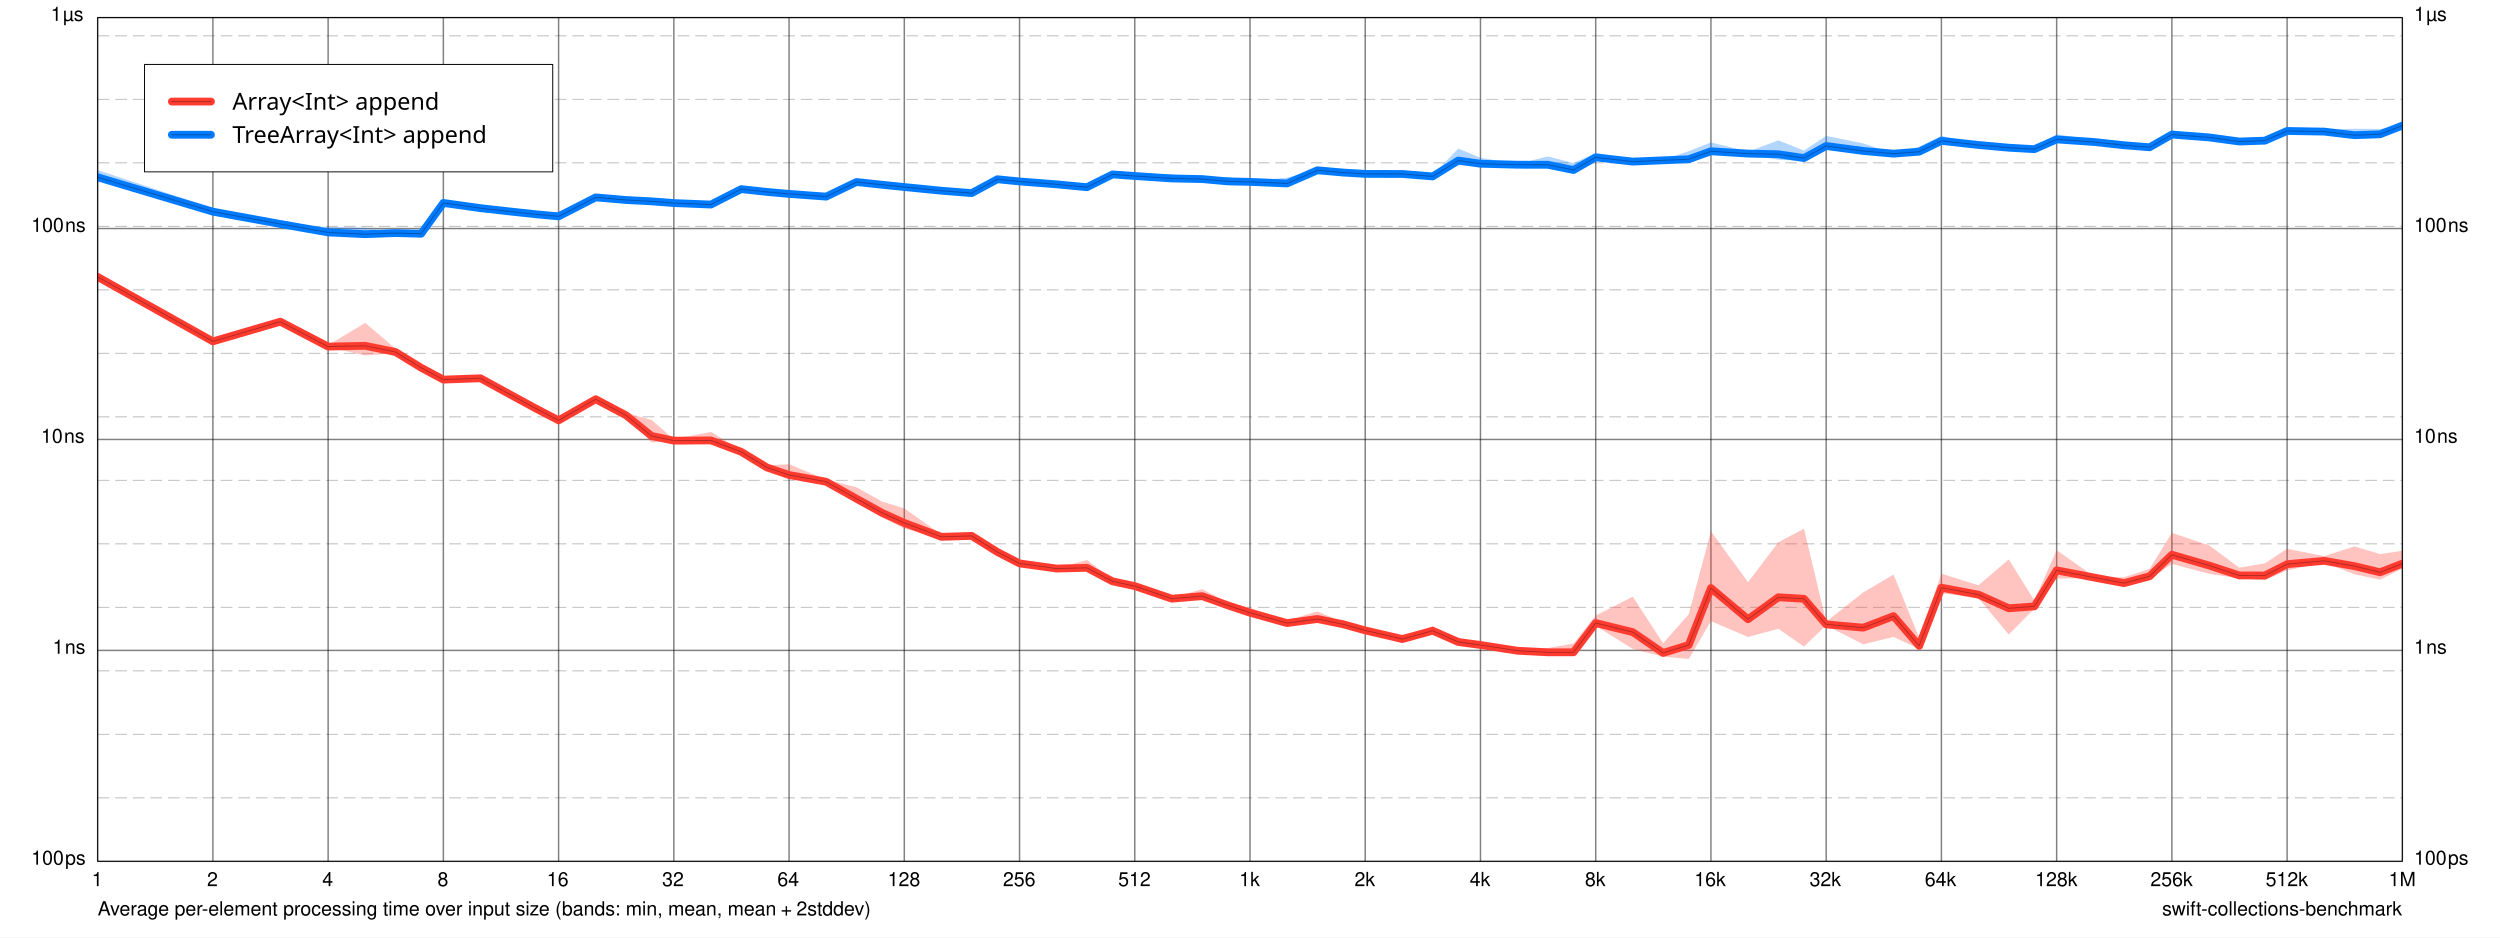
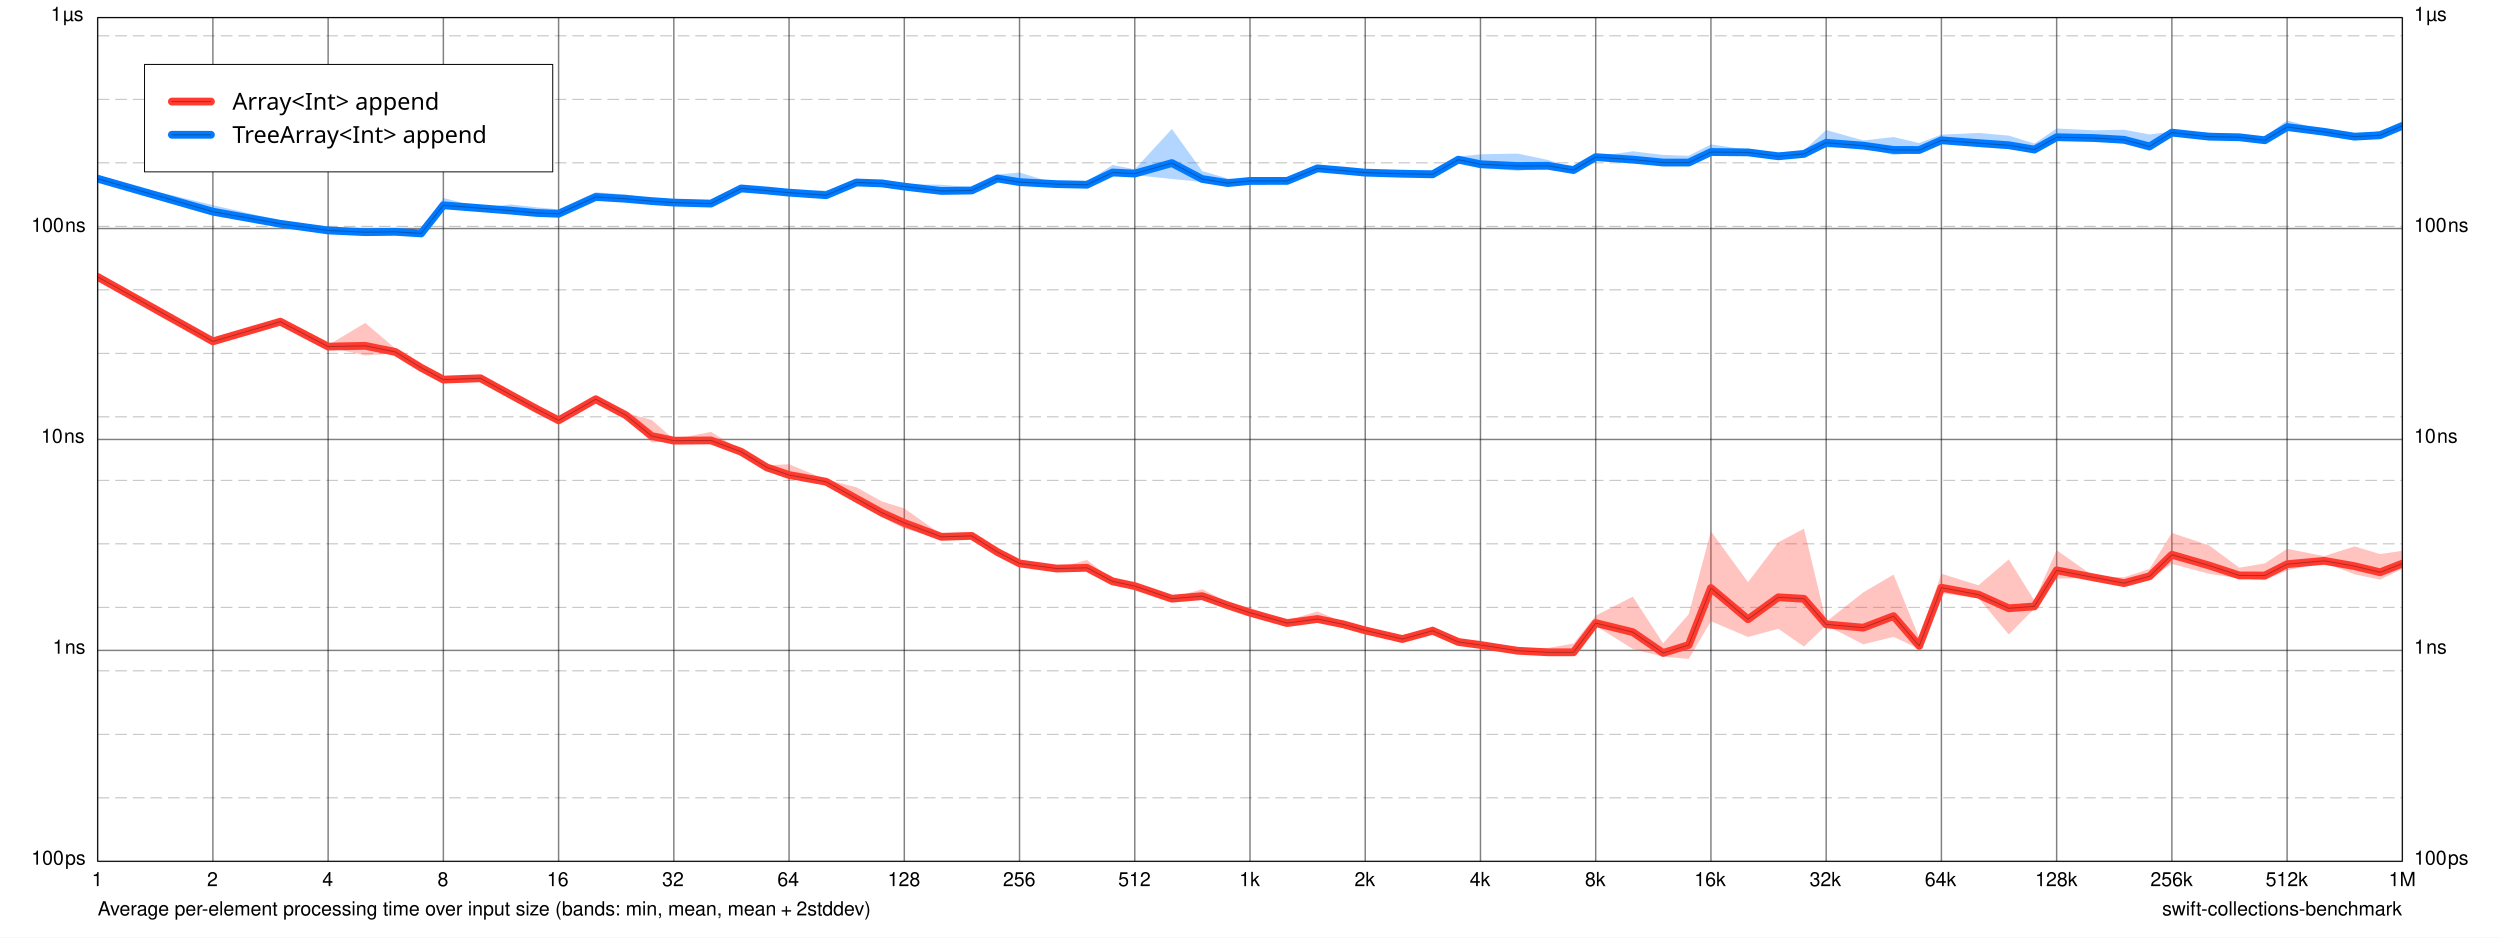
<svg xmlns="http://www.w3.org/2000/svg" xmlns:xlink="http://www.w3.org/1999/xlink" width="1280.0px" height="480.0px" viewBox="0.0 0.0 1280.0 480.0" version="1.1">
  <path d="M 0 0 L 0 480 L 1280 480 L 1280 0 z" fill="#FFFFFF" fill-opacity="1.0" stroke="none" />
  <text x="50" y="468.7" font-family="Helvetica" font-size="10" font-weight="normal" font-style="normal" fill="#000000" fill-opacity="1">Average per-element processing time over input size (bands: min, mean, mean + 2stddev)</text>
  <a xlink:href="https://github.com/apple/swift-collections-benchmark">
    <text x="1107" y="468.7" font-family="Helvetica" font-size="10" font-weight="normal" font-style="normal" fill="#000000" fill-opacity="1">swift-collections-benchmark</text>
  </a>
  <path d="M 50 9 L 50 441" fill="none" stroke-width="0.75" stroke="#000000" stroke-opacity="0.498" stroke-linecap="butt" stroke-linejoin="round" />
  <text x="47" y="453.7" font-family="Helvetica" font-size="10" font-weight="normal" font-style="normal" fill="#000000" fill-opacity="1">1</text>
  <path d="M 109 9 L 109 441" fill="none" stroke-width="0.75" stroke="#000000" stroke-opacity="0.498" stroke-linecap="butt" stroke-linejoin="round" />
  <text x="106" y="453.7" font-family="Helvetica" font-size="10" font-weight="normal" font-style="normal" fill="#000000" fill-opacity="1">2</text>
  <path d="M 168 9 L 168 441" fill="none" stroke-width="0.75" stroke="#000000" stroke-opacity="0.498" stroke-linecap="butt" stroke-linejoin="round" />
  <text x="165" y="453.7" font-family="Helvetica" font-size="10" font-weight="normal" font-style="normal" fill="#000000" fill-opacity="1">4</text>
  <path d="M 227 9 L 227 441" fill="none" stroke-width="0.75" stroke="#000000" stroke-opacity="0.498" stroke-linecap="butt" stroke-linejoin="round" />
  <text x="224" y="453.7" font-family="Helvetica" font-size="10" font-weight="normal" font-style="normal" fill="#000000" fill-opacity="1">8</text>
  <path d="M 286 9 L 286 441" fill="none" stroke-width="0.75" stroke="#000000" stroke-opacity="0.498" stroke-linecap="butt" stroke-linejoin="round" />
  <text x="280" y="453.7" font-family="Helvetica" font-size="10" font-weight="normal" font-style="normal" fill="#000000" fill-opacity="1">16</text>
  <path d="M 345 9 L 345 441" fill="none" stroke-width="0.75" stroke="#000000" stroke-opacity="0.498" stroke-linecap="butt" stroke-linejoin="round" />
  <text x="339" y="453.7" font-family="Helvetica" font-size="10" font-weight="normal" font-style="normal" fill="#000000" fill-opacity="1">32</text>
  <path d="M 404 9 L 404 441" fill="none" stroke-width="0.75" stroke="#000000" stroke-opacity="0.498" stroke-linecap="butt" stroke-linejoin="round" />
  <text x="398" y="453.7" font-family="Helvetica" font-size="10" font-weight="normal" font-style="normal" fill="#000000" fill-opacity="1">64</text>
  <path d="M 463 9 L 463 441" fill="none" stroke-width="0.75" stroke="#000000" stroke-opacity="0.498" stroke-linecap="butt" stroke-linejoin="round" />
  <text x="454.5" y="453.7" font-family="Helvetica" font-size="10" font-weight="normal" font-style="normal" fill="#000000" fill-opacity="1">128</text>
  <path d="M 522 9 L 522 441" fill="none" stroke-width="0.75" stroke="#000000" stroke-opacity="0.498" stroke-linecap="butt" stroke-linejoin="round" />
  <text x="513.5" y="453.7" font-family="Helvetica" font-size="10" font-weight="normal" font-style="normal" fill="#000000" fill-opacity="1">256</text>
  <path d="M 581 9 L 581 441" fill="none" stroke-width="0.75" stroke="#000000" stroke-opacity="0.498" stroke-linecap="butt" stroke-linejoin="round" />
  <text x="572.5" y="453.7" font-family="Helvetica" font-size="10" font-weight="normal" font-style="normal" fill="#000000" fill-opacity="1">512</text>
  <path d="M 640 9 L 640 441" fill="none" stroke-width="0.75" stroke="#000000" stroke-opacity="0.498" stroke-linecap="butt" stroke-linejoin="round" />
  <text x="634.5" y="453.7" font-family="Helvetica" font-size="10" font-weight="normal" font-style="normal" fill="#000000" fill-opacity="1">1k</text>
  <path d="M 699 9 L 699 441" fill="none" stroke-width="0.75" stroke="#000000" stroke-opacity="0.498" stroke-linecap="butt" stroke-linejoin="round" />
  <text x="693.5" y="453.7" font-family="Helvetica" font-size="10" font-weight="normal" font-style="normal" fill="#000000" fill-opacity="1">2k</text>
  <path d="M 758 9 L 758 441" fill="none" stroke-width="0.75" stroke="#000000" stroke-opacity="0.498" stroke-linecap="butt" stroke-linejoin="round" />
  <text x="752.5" y="453.7" font-family="Helvetica" font-size="10" font-weight="normal" font-style="normal" fill="#000000" fill-opacity="1">4k</text>
  <path d="M 817 9 L 817 441" fill="none" stroke-width="0.75" stroke="#000000" stroke-opacity="0.498" stroke-linecap="butt" stroke-linejoin="round" />
  <text x="811.5" y="453.7" font-family="Helvetica" font-size="10" font-weight="normal" font-style="normal" fill="#000000" fill-opacity="1">8k</text>
  <path d="M 876 9 L 876 441" fill="none" stroke-width="0.75" stroke="#000000" stroke-opacity="0.498" stroke-linecap="butt" stroke-linejoin="round" />
  <text x="867.5" y="453.7" font-family="Helvetica" font-size="10" font-weight="normal" font-style="normal" fill="#000000" fill-opacity="1">16k</text>
  <path d="M 935 9 L 935 441" fill="none" stroke-width="0.75" stroke="#000000" stroke-opacity="0.498" stroke-linecap="butt" stroke-linejoin="round" />
  <text x="926.5" y="453.7" font-family="Helvetica" font-size="10" font-weight="normal" font-style="normal" fill="#000000" fill-opacity="1">32k</text>
  <path d="M 994 9 L 994 441" fill="none" stroke-width="0.75" stroke="#000000" stroke-opacity="0.498" stroke-linecap="butt" stroke-linejoin="round" />
  <text x="985.5" y="453.7" font-family="Helvetica" font-size="10" font-weight="normal" font-style="normal" fill="#000000" fill-opacity="1">64k</text>
  <path d="M 1053 9 L 1053 441" fill="none" stroke-width="0.75" stroke="#000000" stroke-opacity="0.498" stroke-linecap="butt" stroke-linejoin="round" />
  <text x="1042" y="453.7" font-family="Helvetica" font-size="10" font-weight="normal" font-style="normal" fill="#000000" fill-opacity="1">128k</text>
  <path d="M 1112 9 L 1112 441" fill="none" stroke-width="0.75" stroke="#000000" stroke-opacity="0.498" stroke-linecap="butt" stroke-linejoin="round" />
  <text x="1101" y="453.7" font-family="Helvetica" font-size="10" font-weight="normal" font-style="normal" fill="#000000" fill-opacity="1">256k</text>
  <path d="M 1171 9 L 1171 441" fill="none" stroke-width="0.75" stroke="#000000" stroke-opacity="0.498" stroke-linecap="butt" stroke-linejoin="round" />
  <text x="1160" y="453.7" font-family="Helvetica" font-size="10" font-weight="normal" font-style="normal" fill="#000000" fill-opacity="1">512k</text>
  <path d="M 1230 9 L 1230 441" fill="none" stroke-width="0.75" stroke="#000000" stroke-opacity="0.498" stroke-linecap="butt" stroke-linejoin="round" />
  <text x="1223" y="453.7" font-family="Helvetica" font-size="10" font-weight="normal" font-style="normal" fill="#000000" fill-opacity="1">1M</text>
  <path d="M 50 441 L 1230 441" fill="none" stroke-width="0.75" stroke="#000000" stroke-opacity="0.498" stroke-linecap="butt" stroke-linejoin="round" />
  <text x="16" y="442.7" font-family="Helvetica" font-size="10" font-weight="normal" font-style="normal" fill="#000000" fill-opacity="1">100 ps</text>
  <text x="1236" y="442.7" font-family="Helvetica" font-size="10" font-weight="normal" font-style="normal" fill="#000000" fill-opacity="1">100 ps</text>
  <path d="M 50 333 L 1230 333" fill="none" stroke-width="0.75" stroke="#000000" stroke-opacity="0.498" stroke-linecap="butt" stroke-linejoin="round" />
  <text x="27" y="334.7" font-family="Helvetica" font-size="10" font-weight="normal" font-style="normal" fill="#000000" fill-opacity="1">1 ns</text>
  <text x="1236" y="334.7" font-family="Helvetica" font-size="10" font-weight="normal" font-style="normal" fill="#000000" fill-opacity="1">1 ns</text>
  <path d="M 50 225 L 1230 225" fill="none" stroke-width="0.75" stroke="#000000" stroke-opacity="0.498" stroke-linecap="butt" stroke-linejoin="round" />
  <text x="21" y="226.7" font-family="Helvetica" font-size="10" font-weight="normal" font-style="normal" fill="#000000" fill-opacity="1">10 ns</text>
  <text x="1236" y="226.7" font-family="Helvetica" font-size="10" font-weight="normal" font-style="normal" fill="#000000" fill-opacity="1">10 ns</text>
  <path d="M 50 117 L 1230 117" fill="none" stroke-width="0.75" stroke="#000000" stroke-opacity="0.498" stroke-linecap="butt" stroke-linejoin="round" />
  <text x="16" y="118.7" font-family="Helvetica" font-size="10" font-weight="normal" font-style="normal" fill="#000000" fill-opacity="1">100 ns</text>
  <text x="1236" y="118.7" font-family="Helvetica" font-size="10" font-weight="normal" font-style="normal" fill="#000000" fill-opacity="1">100 ns</text>
  <path d="M 50 9 L 1230 9" fill="none" stroke-width="0.75" stroke="#000000" stroke-opacity="0.498" stroke-linecap="butt" stroke-linejoin="round" />
  <text x="26" y="10.7" font-family="Helvetica" font-size="10" font-weight="normal" font-style="normal" fill="#000000" fill-opacity="1">1 µs</text>
  <text x="1236" y="10.7" font-family="Helvetica" font-size="10" font-weight="normal" font-style="normal" fill="#000000" fill-opacity="1">1 µs</text>
  <path d="M 50 408.49 L 1230 408.49" fill="none" stroke-width="0.5" stroke="#000000" stroke-opacity="0.259" stroke-linecap="butt" stroke-linejoin="round" stroke-dasharray="6 3" stroke-dashoffset="0" />
  <path d="M 50 375.98 L 1230 375.98" fill="none" stroke-width="0.5" stroke="#000000" stroke-opacity="0.259" stroke-linecap="butt" stroke-linejoin="round" stroke-dasharray="6 3" stroke-dashoffset="0" />
  <path d="M 50 343.47 L 1230 343.47" fill="none" stroke-width="0.5" stroke="#000000" stroke-opacity="0.259" stroke-linecap="butt" stroke-linejoin="round" stroke-dasharray="6 3" stroke-dashoffset="0" />
  <path d="M 50 310.96 L 1230 310.96" fill="none" stroke-width="0.5" stroke="#000000" stroke-opacity="0.259" stroke-linecap="butt" stroke-linejoin="round" stroke-dasharray="6 3" stroke-dashoffset="0" />
  <path d="M 50 278.44 L 1230 278.44" fill="none" stroke-width="0.5" stroke="#000000" stroke-opacity="0.259" stroke-linecap="butt" stroke-linejoin="round" stroke-dasharray="6 3" stroke-dashoffset="0" />
  <path d="M 50 245.93 L 1230 245.93" fill="none" stroke-width="0.5" stroke="#000000" stroke-opacity="0.259" stroke-linecap="butt" stroke-linejoin="round" stroke-dasharray="6 3" stroke-dashoffset="0" />
  <path d="M 50 213.42 L 1230 213.42" fill="none" stroke-width="0.5" stroke="#000000" stroke-opacity="0.259" stroke-linecap="butt" stroke-linejoin="round" stroke-dasharray="6 3" stroke-dashoffset="0" />
  <path d="M 50 180.91 L 1230 180.91" fill="none" stroke-width="0.5" stroke="#000000" stroke-opacity="0.259" stroke-linecap="butt" stroke-linejoin="round" stroke-dasharray="6 3" stroke-dashoffset="0" />
  <path d="M 50 148.4 L 1230 148.4" fill="none" stroke-width="0.5" stroke="#000000" stroke-opacity="0.259" stroke-linecap="butt" stroke-linejoin="round" stroke-dasharray="6 3" stroke-dashoffset="0" />
  <path d="M 50 115.89 L 1230 115.89" fill="none" stroke-width="0.5" stroke="#000000" stroke-opacity="0.259" stroke-linecap="butt" stroke-linejoin="round" stroke-dasharray="6 3" stroke-dashoffset="0" />
  <path d="M 50 83.376 L 1230 83.376" fill="none" stroke-width="0.5" stroke="#000000" stroke-opacity="0.259" stroke-linecap="butt" stroke-linejoin="round" stroke-dasharray="6 3" stroke-dashoffset="0" />
  <path d="M 50 50.865 L 1230 50.865" fill="none" stroke-width="0.5" stroke="#000000" stroke-opacity="0.259" stroke-linecap="butt" stroke-linejoin="round" stroke-dasharray="6 3" stroke-dashoffset="0" />
  <path d="M 50 18.354 L 1230 18.354" fill="none" stroke-width="0.5" stroke="#000000" stroke-opacity="0.259" stroke-linecap="butt" stroke-linejoin="round" stroke-dasharray="6 3" stroke-dashoffset="0" />
  <path d="M 74 33 L 74 88 L 283 88 L 283 33 z" fill="#FFFFFF" fill-opacity="1.0" stroke="none" />
  <clipPath id="clip-0">
    <path d="M 50 9 L 50 441 L 1230 441 L 1230 9 z" />
  </clipPath>
  <g clip-path="url(#clip-0)">
-     <path d="M 50 87.107L 109 106.56L 143.51 114.59L 168 116.2L 186.99 116.62L 202.51 119.08L 215.63 119.09L 227 103.75L 245.99 106.34L 261.51 108.3L 274.63 109.62L 286 108.32L 304.99 100.8L 320.51 101.6L 333.63 103.04L 345 103.88L 363.99 104.62L 379.51 96.645L 392.63 98.102L 404 99.162L 422.99 100.22L 438.51 92.901L 451.63 94.158L 463 95.031L 481.99 97.311L 497.51 97.481L 510.63 91.257L 522 92.624L 540.99 93.548L 556.51 93.725L 569.63 88.758L 581 89.776L 599.99 89.232L 615.51 91.603L 628.63 90.542L 640 92.773L 658.99 90.961L 674.51 86.639L 687.63 86.494L 699 87.414L 717.99 88.633L 733.51 89.699L 746.63 76.063L 758 80.775L 776.99 83.895L 792.51 80.09L 805.63 83.472L 817 78.377L 835.99 81.531L 851.51 81.86L 864.63 77.405L 876 72.917L 894.99 77.683L 910.51 71.863L 923.63 77.08L 935 69.567L 953.99 73.42L 969.51 78.533L 982.63 75.096L 994 69.542L 1013 73.963L 1028.5 74.799L 1041.6 75.473L 1053 68.762L 1072 71.648L 1087.5 72.708L 1100.6 74.792L 1112 66.679L 1131 70.278L 1146.5 71.831L 1159.6 71.07L 1171 65.914L 1190 66.315L 1205.5 65.913L 1218.6 66.065L 1230 64.146L 1230 64.357L 1218.6 69.741L 1205.5 70.452L 1190 67.769L 1171 67.47L 1159.6 72.362L 1146.5 72.684L 1131 70.366L 1112 69.704L 1100.6 75.624L 1087.5 74.964L 1072 73.065L 1053 72.335L 1041.6 76.694L 1028.5 75.928L 1013 74.322L 994 73.072L 982.63 78.607L 969.51 78.721L 953.99 78.753L 935 76.719L 923.63 82.376L 910.51 81.777L 894.99 78.978L 876 79.166L 864.63 83.071L 851.51 82.17L 835.99 83.173L 817 81.368L 805.63 88.364L 792.51 85.987L 776.99 84.491L 758 84.956L 746.63 84.607L 733.51 90.55L 717.99 89.233L 699 89.605L 687.63 89.017L 674.51 87.379L 658.99 95.024L 640 93.231L 628.63 93.726L 615.51 91.712L 599.99 92.133L 581 90.243L 569.63 89.499L 556.51 96.625L 540.99 94.681L 522 93.005L 510.63 91.949L 497.51 99.374L 481.99 97.779L 463 96.023L 451.63 94.757L 438.51 93.288L 422.99 100.83L 404 99.318L 392.63 98.32L 379.51 96.898L 363.99 104.77L 345 104L 333.63 103.12L 320.51 102.68L 304.99 101.15L 286 111.68L 274.63 109.78L 261.51 108.33L 245.99 106.64L 227 103.97L 215.63 119.88L 202.51 119.41L 186.99 121.12L 168 120.03L 143.51 114.71L 109 109.02L 50 92.112" fill="#007AFF" fill-opacity="0.302" stroke="none" />
+     <path d="M 50 90.69L 109 105.04L 143.51 112.87L 168 116.46L 186.99 117.4L 202.51 116.73L 215.63 118.24L 227 101.3L 245.99 106.42L 261.51 104.68L 274.63 106.16L 286 107.18L 304.99 98.438L 320.51 99.606L 333.63 101.69L 345 102.06L 363.99 102.71L 379.51 95.794L 392.63 95.871L 404 97.144L 422.99 97.584L 438.51 92.803L 451.63 91.867L 463 94.306L 481.99 94.592L 497.51 95.848L 510.63 89.302L 522 88.337L 540.99 94.038L 556.51 93.029L 569.63 84.482L 581 86.678L 599.99 66.042L 615.51 87.53L 628.63 91.43L 640 91.81L 658.99 91.994L 674.51 85.04L 687.63 86.045L 699 87.902L 717.99 86.939L 733.51 87.043L 746.63 80.192L 758 78.996L 776.99 78.626L 792.51 81.871L 805.63 86.101L 817 80.216L 835.99 77.461L 851.51 79.314L 864.63 79.746L 876 73.928L 894.99 76.71L 910.51 78.139L 923.63 76.987L 935 66.574L 953.99 71.892L 969.51 70.17L 982.63 73.218L 994 68.929L 1013 68.068L 1028.5 69.431L 1041.6 73.507L 1053 65.771L 1072 66.722L 1087.5 66.422L 1100.6 68.857L 1112 67.346L 1131 67.89L 1146.5 69.696L 1159.6 69.914L 1171 61.657L 1190 66.738L 1205.5 69.665L 1218.6 66.991L 1230 63.054L 1230 64.934L 1218.6 70.084L 1205.5 70.078L 1190 67.77L 1171 66.293L 1159.6 72.499L 1146.5 70.485L 1131 70.732L 1112 68.092L 1100.6 77.318L 1087.5 73.533L 1072 72.148L 1053 71.949L 1041.6 77.709L 1028.5 76.242L 1013 75.26L 994 72.909L 982.63 78.152L 969.51 79.344L 953.99 75.549L 935 75.615L 923.63 79.456L 910.51 80.709L 894.99 78.489L 876 79.302L 864.63 84.54L 851.51 84.69L 835.99 83.314L 817 80.532L 805.63 87.413L 792.51 85.988L 776.99 87.463L 758 86.018L 746.63 82.31L 733.51 90.057L 717.99 89.69L 699 88.558L 687.63 87.796L 674.51 86.621L 658.99 92.855L 640 92.937L 628.63 94.584L 615.51 93.193L 599.99 91.633L 581 89.675L 569.63 89.749L 556.51 95.153L 540.99 94.35L 522 95.101L 510.63 92.16L 497.51 98.144L 481.99 98.938L 463 95.988L 451.63 94.666L 438.51 93.655L 422.99 100.81L 404 99.174L 392.63 98.162L 379.51 96.734L 363.99 104.8L 345 104.32L 333.63 103.41L 320.51 102.59L 304.99 101.72L 286 110.28L 274.63 110.07L 261.51 108.99L 245.99 106.66L 227 106.53L 215.63 119.97L 202.51 119.41L 186.99 119.41L 168 118.54L 143.51 115.21L 109 109.6L 50 91.768" fill="#007AFF" fill-opacity="0.302" stroke="none" />
    <path d="M 50 139.49L 109 174.79L 143.51 164.43L 168 176.71L 186.99 165.33L 202.51 178.5L 215.63 187.75L 227 193.29L 245.99 193.11L 261.51 201.76L 274.63 208.61L 286 214.94L 304.99 202.75L 320.51 211.4L 333.63 215.01L 345 224.92L 363.99 221.1L 379.51 230.6L 392.63 238.24L 404 237.68L 422.99 245.57L 438.51 249.51L 451.63 256.8L 463 260.31L 481.99 273.72L 497.51 273.43L 510.63 281.04L 522 286.9L 540.99 290.99L 556.51 286.71L 569.63 296.86L 581 298.62L 599.99 306.09L 615.51 301.68L 628.63 308.34L 640 311.22L 658.99 317.68L 674.51 313.06L 687.63 318.58L 699 322.45L 717.99 326.84L 733.51 320.63L 746.63 327.95L 758 329.85L 776.99 332.75L 792.51 331.76L 805.63 329.52L 817 315.2L 835.99 305.49L 851.51 329.39L 864.63 314.48L 876 272.03L 894.99 298.09L 910.51 277.65L 923.63 270.7L 935 318.33L 953.99 303.3L 969.51 294.2L 982.63 326.54L 994 293.74L 1013 299.66L 1028.5 286.43L 1041.6 307.48L 1053 281.7L 1072 295.05L 1087.5 295.6L 1100.6 291.26L 1112 272.87L 1131 279.18L 1146.5 290.65L 1159.6 288.44L 1171 280.99L 1190 284.73L 1205.5 279.75L 1218.6 283.7L 1230 281.98L 1230 291.13L 1218.6 296.8L 1205.5 294.03L 1190 288.02L 1171 292L 1159.6 297.06L 1146.5 296.11L 1131 293.79L 1112 288.7L 1100.6 296.45L 1087.5 299.66L 1072 295.88L 1053 296.27L 1041.6 311.59L 1028.5 324.88L 1013 306.28L 994 303.72L 982.63 332.25L 969.51 326.09L 953.99 329.89L 935 320.16L 923.63 331.04L 910.51 321.92L 894.99 326.13L 876 318.05L 864.63 337.38L 851.51 336.19L 835.99 332.26L 817 320.42L 805.63 335.65L 792.51 334.78L 776.99 333.33L 758 330.36L 746.63 328.94L 733.51 323.77L 717.99 327.31L 699 322.89L 687.63 319.98L 674.51 318.37L 658.99 319.51L 640 314.63L 628.63 310.52L 615.51 306.54L 599.99 306.68L 581 300.6L 569.63 297.95L 556.51 292.21L 540.99 291.13L 522 289.03L 510.63 283.18L 497.51 274.7L 481.99 275.26L 463 270.68L 451.63 264.82L 438.51 257.59L 422.99 247.04L 404 245.32L 392.63 239.72L 379.51 231.6L 363.99 227.15L 345 225.86L 333.63 226.53L 320.51 213.06L 304.99 205.02L 286 215.32L 274.63 209.56L 261.51 202.33L 245.99 193.88L 227 194.74L 215.63 188.48L 202.51 180.86L 186.99 182.02L 168 177.73L 143.51 164.78L 109 174.79L 50 142.62" fill="#FF3B30" fill-opacity="0.302" stroke="none" />
-     <path d="M 50 90.752L 109 108.37L 143.51 114.68L 168 119L 186.99 119.9L 202.51 119.32L 215.63 119.67L 227 103.91L 245.99 106.57L 261.51 108.32L 274.63 109.74L 286 110.78L 304.99 101.06L 320.51 102.4L 333.63 103.09L 345 103.97L 363.99 104.73L 379.51 96.832L 392.63 98.263L 404 99.277L 422.99 100.67L 438.51 93.187L 451.63 94.6L 463 95.762L 481.99 97.656L 497.51 98.872L 510.63 91.767L 522 92.905L 540.99 94.382L 556.51 95.85L 569.63 89.304L 581 90.12L 599.99 91.358L 615.51 91.683L 628.63 92.873L 640 93.111L 658.99 93.928L 674.51 87.184L 687.63 88.345L 699 89.023L 717.99 89.075L 733.51 90.326L 746.63 82.221L 758 83.828L 776.99 84.334L 792.51 84.374L 805.63 87.036L 817 80.568L 835.99 82.739L 851.51 82.089L 864.63 81.524L 876 77.452L 894.99 78.637L 910.51 78.979L 923.63 80.934L 935 74.743L 953.99 77.3L 969.51 78.672L 982.63 77.664L 994 72.124L 1013 74.228L 1028.5 75.63L 1041.6 76.372L 1053 71.375L 1072 72.691L 1087.5 74.364L 1100.6 75.405L 1112 68.895L 1131 70.343L 1146.5 72.46L 1159.6 72.021L 1171 67.058L 1190 67.385L 1205.5 69.223L 1218.6 68.752L 1230 64.301" fill="none" stroke-width="4" stroke="#007AFF" stroke-opacity="1" stroke-linecap="round" stroke-linejoin="round" />
+     <path d="M 50 91.484L 109 108.37L 143.51 114.59L 168 117.99L 186.99 118.87L 202.51 118.69L 215.63 119.51L 227 105.11L 245.99 106.6L 261.51 107.83L 274.63 109.02L 286 109.45L 304.99 100.84L 320.51 101.79L 333.63 102.96L 345 103.72L 363.99 104.24L 379.51 96.487L 392.63 97.553L 404 98.635L 422.99 99.947L 438.51 93.431L 451.63 93.919L 463 95.543L 481.99 97.764L 497.51 97.534L 510.63 91.396L 522 93.238L 540.99 94.268L 556.51 94.589L 569.63 88.315L 581 88.873L 599.99 83.492L 615.51 91.647L 628.63 93.739L 640 92.64L 658.99 92.629L 674.51 86.203L 687.63 87.332L 699 88.386L 717.99 88.956L 733.51 89.251L 746.63 81.748L 758 84.08L 776.99 84.989L 792.51 84.877L 805.63 87.067L 817 80.449L 835.99 81.713L 851.51 83.225L 864.63 83.24L 876 77.838L 894.99 78.018L 910.51 80.024L 923.63 78.799L 935 73.08L 953.99 74.566L 969.51 76.769L 982.63 76.813L 994 71.836L 1013 73.273L 1028.5 74.365L 1041.6 76.575L 1053 70.255L 1072 70.669L 1087.5 71.569L 1100.6 74.957L 1112 67.896L 1131 69.973L 1146.5 70.277L 1159.6 71.81L 1171 65.037L 1190 67.498L 1205.5 69.97L 1218.6 69.256L 1230 64.436" fill="none" stroke-width="4" stroke="#007AFF" stroke-opacity="1" stroke-linecap="round" stroke-linejoin="round" />
    <path d="M 50 141.78L 109 174.79L 143.51 164.69L 168 177.46L 186.99 177.06L 202.51 180.23L 215.63 188.29L 227 194.36L 245.99 193.68L 261.51 202.18L 274.63 209.31L 286 215.22L 304.99 204.41L 320.51 212.62L 333.63 223.24L 345 225.62L 363.99 225.49L 379.51 231.34L 392.63 239.33L 404 243.2L 422.99 246.66L 438.51 255.34L 451.63 262.59L 463 267.74L 481.99 274.86L 497.51 274.37L 510.63 282.61L 522 288.46L 540.99 291.1L 556.51 290.71L 569.63 297.66L 581 300.07L 599.99 306.53L 615.51 305.22L 628.63 309.94L 640 313.71L 658.99 319.02L 674.51 316.92L 687.63 319.61L 699 322.77L 717.99 327.19L 733.51 322.93L 746.63 328.68L 758 330.23L 776.99 333.18L 792.51 333.97L 805.63 333.97L 817 319L 835.99 323.66L 851.51 334.31L 864.63 330.24L 876 301.09L 894.99 317.05L 910.51 305.8L 923.63 306.58L 935 319.68L 953.99 321.37L 969.51 315.46L 982.63 330.69L 994 300.9L 1013 304.46L 1028.5 311.44L 1041.6 310.48L 1053 292.01L 1072 295.66L 1087.5 298.57L 1100.6 295.04L 1112 284.03L 1131 289.52L 1146.5 294.62L 1159.6 294.65L 1171 288.87L 1190 287.14L 1205.5 289.86L 1218.6 293.01L 1230 288.56" fill="none" stroke-width="4" stroke="#FF3B30" stroke-opacity="1" stroke-linecap="round" stroke-linejoin="round" />
-     <path d="M 50 90.752L 109 108.37L 143.51 114.68L 168 119L 186.99 119.9L 202.51 119.32L 215.63 119.67L 227 103.91L 245.99 106.57L 261.51 108.32L 274.63 109.74L 286 110.78L 304.99 101.06L 320.51 102.4L 333.63 103.09L 345 103.97L 363.99 104.73L 379.51 96.832L 392.63 98.263L 404 99.277L 422.99 100.67L 438.51 93.187L 451.63 94.6L 463 95.762L 481.99 97.656L 497.51 98.872L 510.63 91.767L 522 92.905L 540.99 94.382L 556.51 95.85L 569.63 89.304L 581 90.12L 599.99 91.358L 615.51 91.683L 628.63 92.873L 640 93.111L 658.99 93.928L 674.51 87.184L 687.63 88.345L 699 89.023L 717.99 89.075L 733.51 90.326L 746.63 82.221L 758 83.828L 776.99 84.334L 792.51 84.374L 805.63 87.036L 817 80.568L 835.99 82.739L 851.51 82.089L 864.63 81.524L 876 77.452L 894.99 78.637L 910.51 78.979L 923.63 80.934L 935 74.743L 953.99 77.3L 969.51 78.672L 982.63 77.664L 994 72.124L 1013 74.228L 1028.5 75.63L 1041.6 76.372L 1053 71.375L 1072 72.691L 1087.5 74.364L 1100.6 75.405L 1112 68.895L 1131 70.343L 1146.5 72.46L 1159.6 72.021L 1171 67.058L 1190 67.385L 1205.5 69.223L 1218.6 68.752L 1230 64.301" fill="none" stroke-width="0.5" stroke="#000000" stroke-opacity="0.302" stroke-linecap="round" stroke-linejoin="round" />
+     <path d="M 50 91.484L 109 108.37L 143.51 114.59L 168 117.99L 186.99 118.87L 202.51 118.69L 215.63 119.51L 227 105.11L 245.99 106.6L 261.51 107.83L 274.63 109.02L 286 109.45L 304.99 100.84L 320.51 101.79L 333.63 102.96L 345 103.72L 363.99 104.24L 379.51 96.487L 392.63 97.553L 404 98.635L 422.99 99.947L 438.51 93.431L 451.63 93.919L 463 95.543L 481.99 97.764L 497.51 97.534L 510.63 91.396L 522 93.238L 540.99 94.268L 556.51 94.589L 569.63 88.315L 581 88.873L 599.99 83.492L 615.51 91.647L 628.63 93.739L 640 92.64L 658.99 92.629L 674.51 86.203L 687.63 87.332L 699 88.386L 717.99 88.956L 733.51 89.251L 746.63 81.748L 758 84.08L 776.99 84.989L 792.51 84.877L 805.63 87.067L 817 80.449L 835.99 81.713L 851.51 83.225L 864.63 83.24L 876 77.838L 894.99 78.018L 910.51 80.024L 923.63 78.799L 935 73.08L 953.99 74.566L 969.51 76.769L 982.63 76.813L 994 71.836L 1013 73.273L 1028.5 74.365L 1041.6 76.575L 1053 70.255L 1072 70.669L 1087.5 71.569L 1100.6 74.957L 1112 67.896L 1131 69.973L 1146.5 70.277L 1159.6 71.81L 1171 65.037L 1190 67.498L 1205.5 69.97L 1218.6 69.256L 1230 64.436" fill="none" stroke-width="0.5" stroke="#000000" stroke-opacity="0.302" stroke-linecap="round" stroke-linejoin="round" />
    <path d="M 50 141.78L 109 174.79L 143.51 164.69L 168 177.46L 186.99 177.06L 202.51 180.23L 215.63 188.29L 227 194.36L 245.99 193.68L 261.51 202.18L 274.63 209.31L 286 215.22L 304.99 204.41L 320.51 212.62L 333.63 223.24L 345 225.62L 363.99 225.49L 379.51 231.34L 392.63 239.33L 404 243.2L 422.99 246.66L 438.51 255.34L 451.63 262.59L 463 267.74L 481.99 274.86L 497.51 274.37L 510.63 282.61L 522 288.46L 540.99 291.1L 556.51 290.71L 569.63 297.66L 581 300.07L 599.99 306.53L 615.51 305.22L 628.63 309.94L 640 313.71L 658.99 319.02L 674.51 316.92L 687.63 319.61L 699 322.77L 717.99 327.19L 733.51 322.93L 746.63 328.68L 758 330.23L 776.99 333.18L 792.51 333.97L 805.63 333.97L 817 319L 835.99 323.66L 851.51 334.31L 864.63 330.24L 876 301.09L 894.99 317.05L 910.51 305.8L 923.63 306.58L 935 319.68L 953.99 321.37L 969.51 315.46L 982.63 330.69L 994 300.9L 1013 304.46L 1028.5 311.44L 1041.6 310.48L 1053 292.01L 1072 295.66L 1087.5 298.57L 1100.6 295.04L 1112 284.03L 1131 289.52L 1146.5 294.62L 1159.6 294.65L 1171 288.87L 1190 287.14L 1205.5 289.86L 1218.6 293.01L 1230 288.56" fill="none" stroke-width="0.5" stroke="#000000" stroke-opacity="0.302" stroke-linecap="round" stroke-linejoin="round" />
  </g>
  <path d="M 74 33 L 74 88 L 283 88 L 283 33 z" fill="#FFFFFF" fill-opacity="0.702" stroke-width="0.5" stroke="#000000" stroke-opacity="1" stroke-linecap="round" stroke-linejoin="round" />
  <path d="M 88 52 L 108 52" fill="none" stroke-width="4" stroke="#FF3B30" stroke-opacity="1" stroke-linecap="round" stroke-linejoin="round" />
  <path d="M 88 52 L 108 52" fill="none" stroke-width="0.5" stroke="#000000" stroke-opacity="0.302" stroke-linecap="round" stroke-linejoin="round" />
  <text x="119" y="56.17" font-family="Menlo" font-size="12" font-weight="normal" font-style="normal" fill="#000000" fill-opacity="1">Array&lt;Int&gt; append</text>
  <path d="M 88 69 L 108 69" fill="none" stroke-width="4" stroke="#007AFF" stroke-opacity="1" stroke-linecap="round" stroke-linejoin="round" />
  <path d="M 88 69 L 108 69" fill="none" stroke-width="0.5" stroke="#000000" stroke-opacity="0.302" stroke-linecap="round" stroke-linejoin="round" />
  <text x="119" y="73.17" font-family="Menlo" font-size="12" font-weight="normal" font-style="normal" fill="#000000" fill-opacity="1">TreeArray&lt;Int&gt; append</text>
  <path d="M 50 9 L 50 441 L 1230 441 L 1230 9 z" fill="none" stroke-width="0.5" stroke="#000000" stroke-opacity="1" stroke-linecap="round" stroke-linejoin="round" />
</svg>
